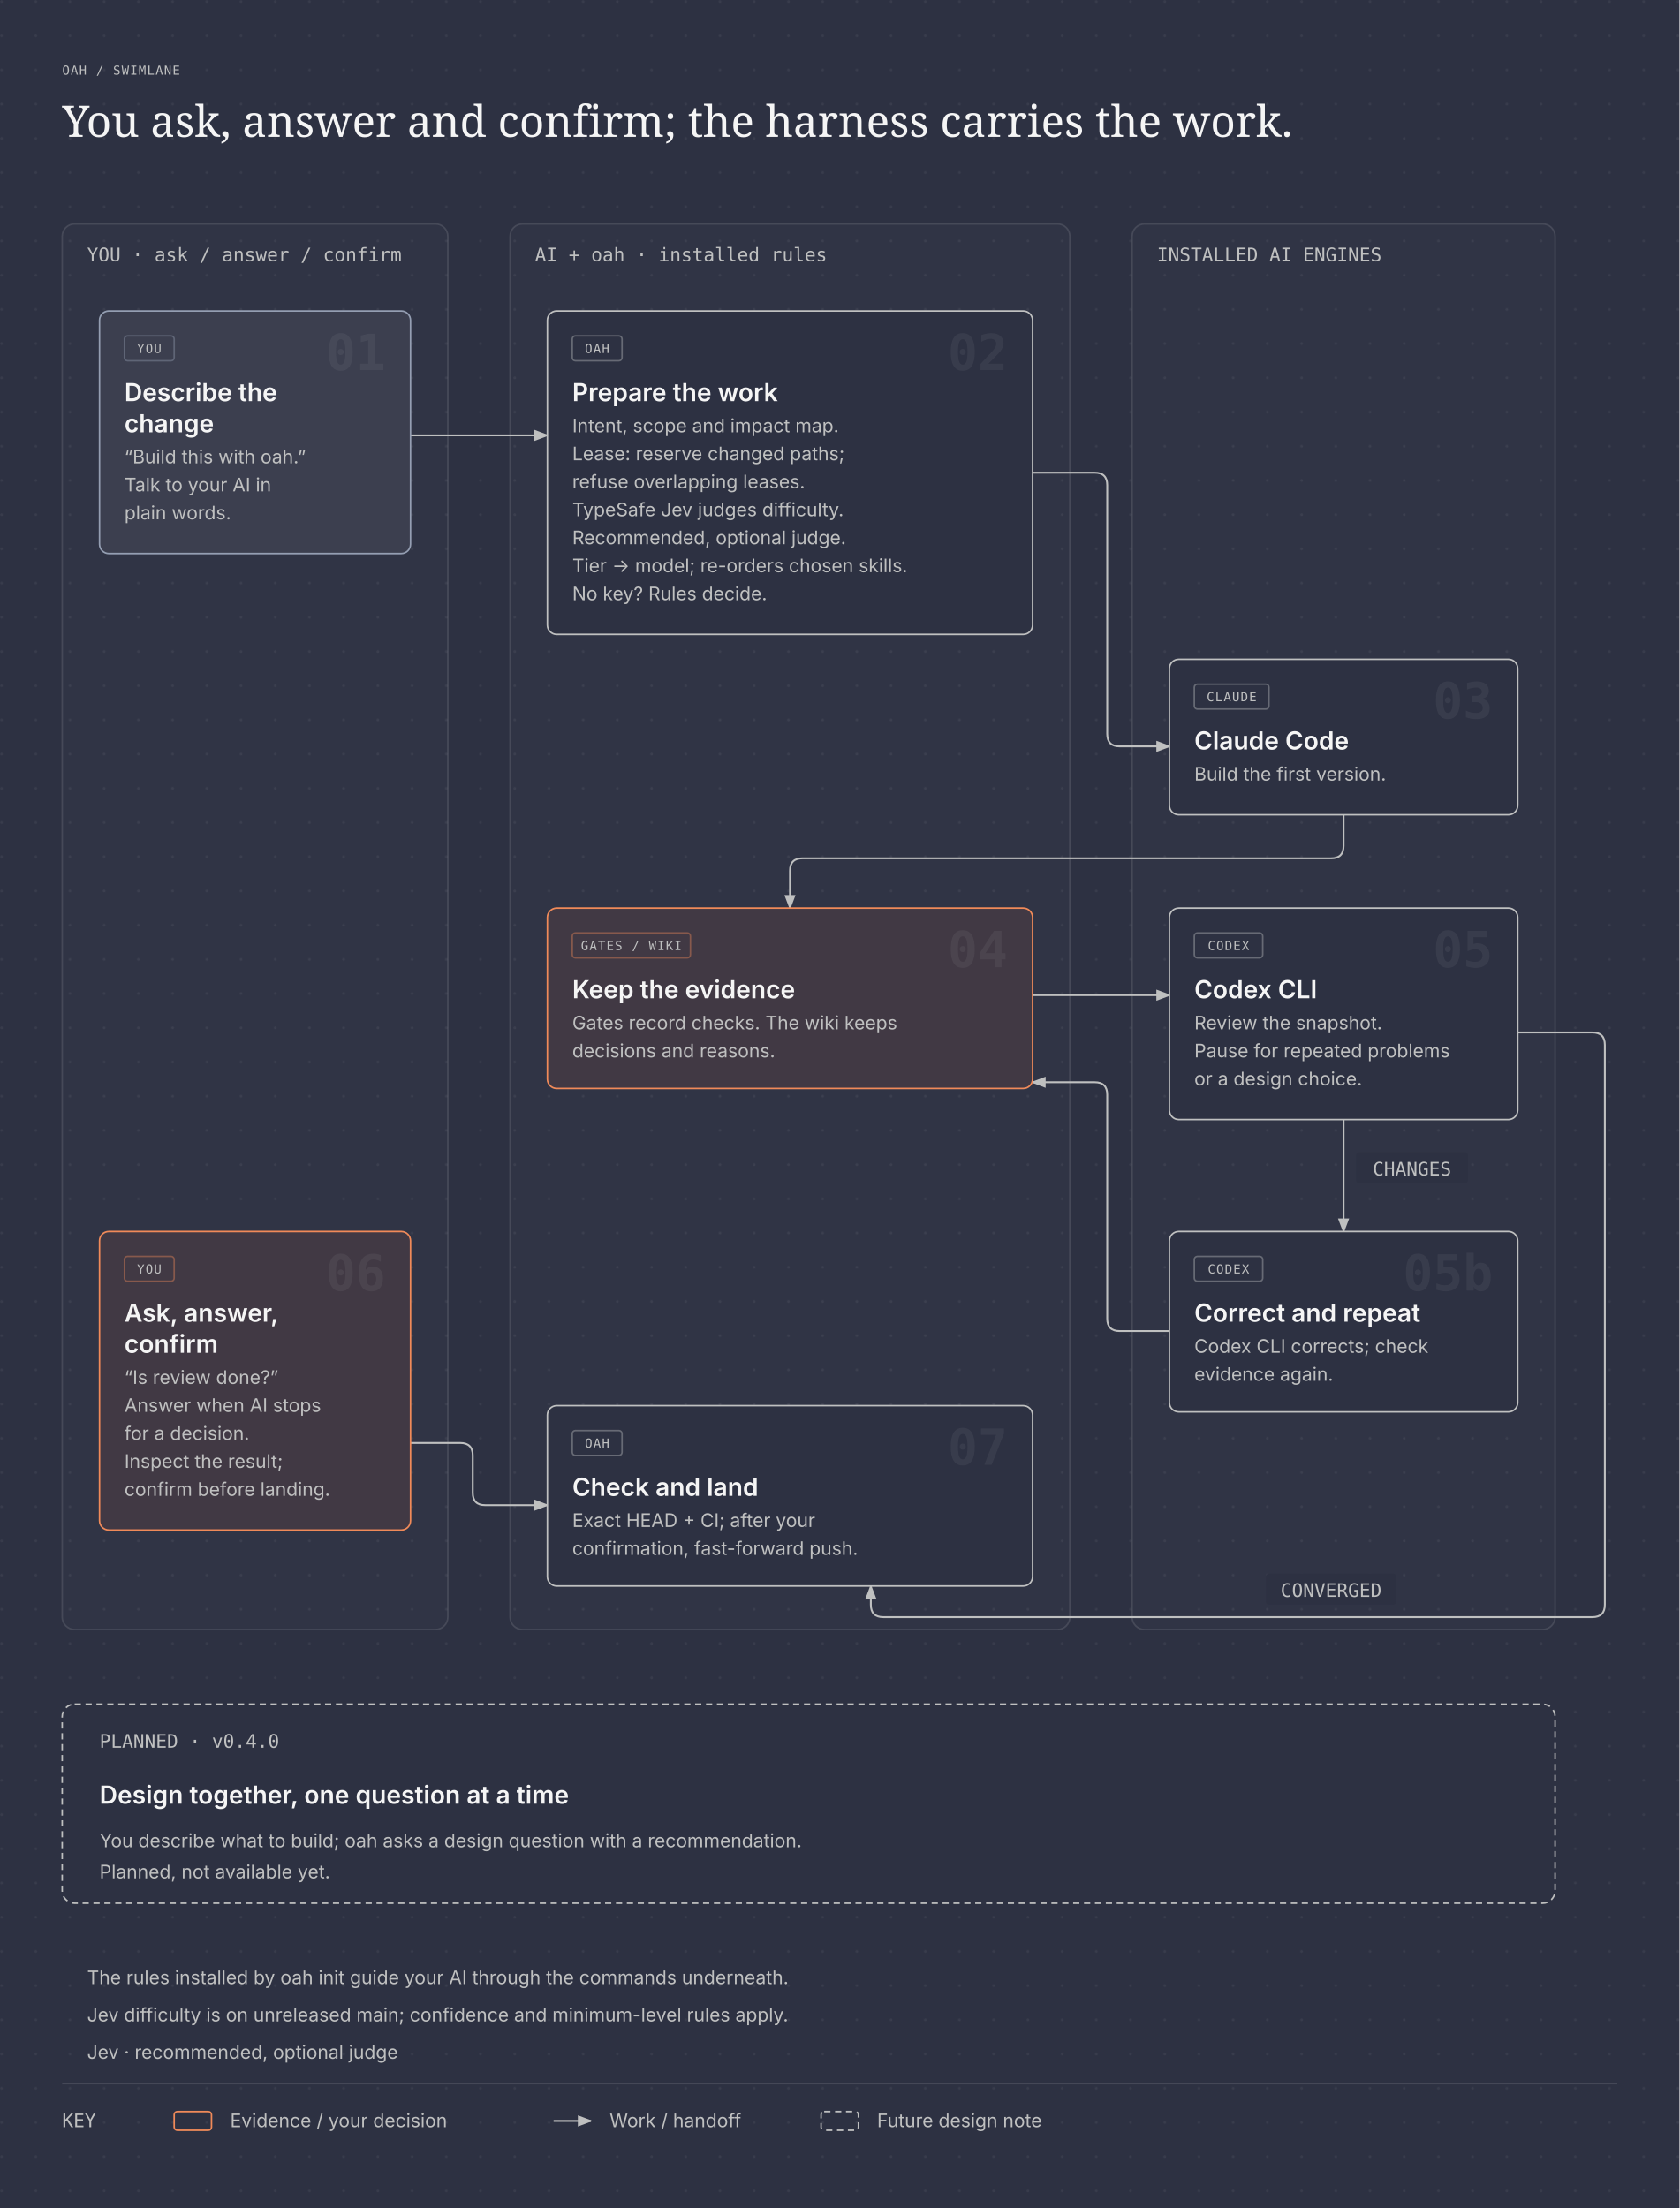
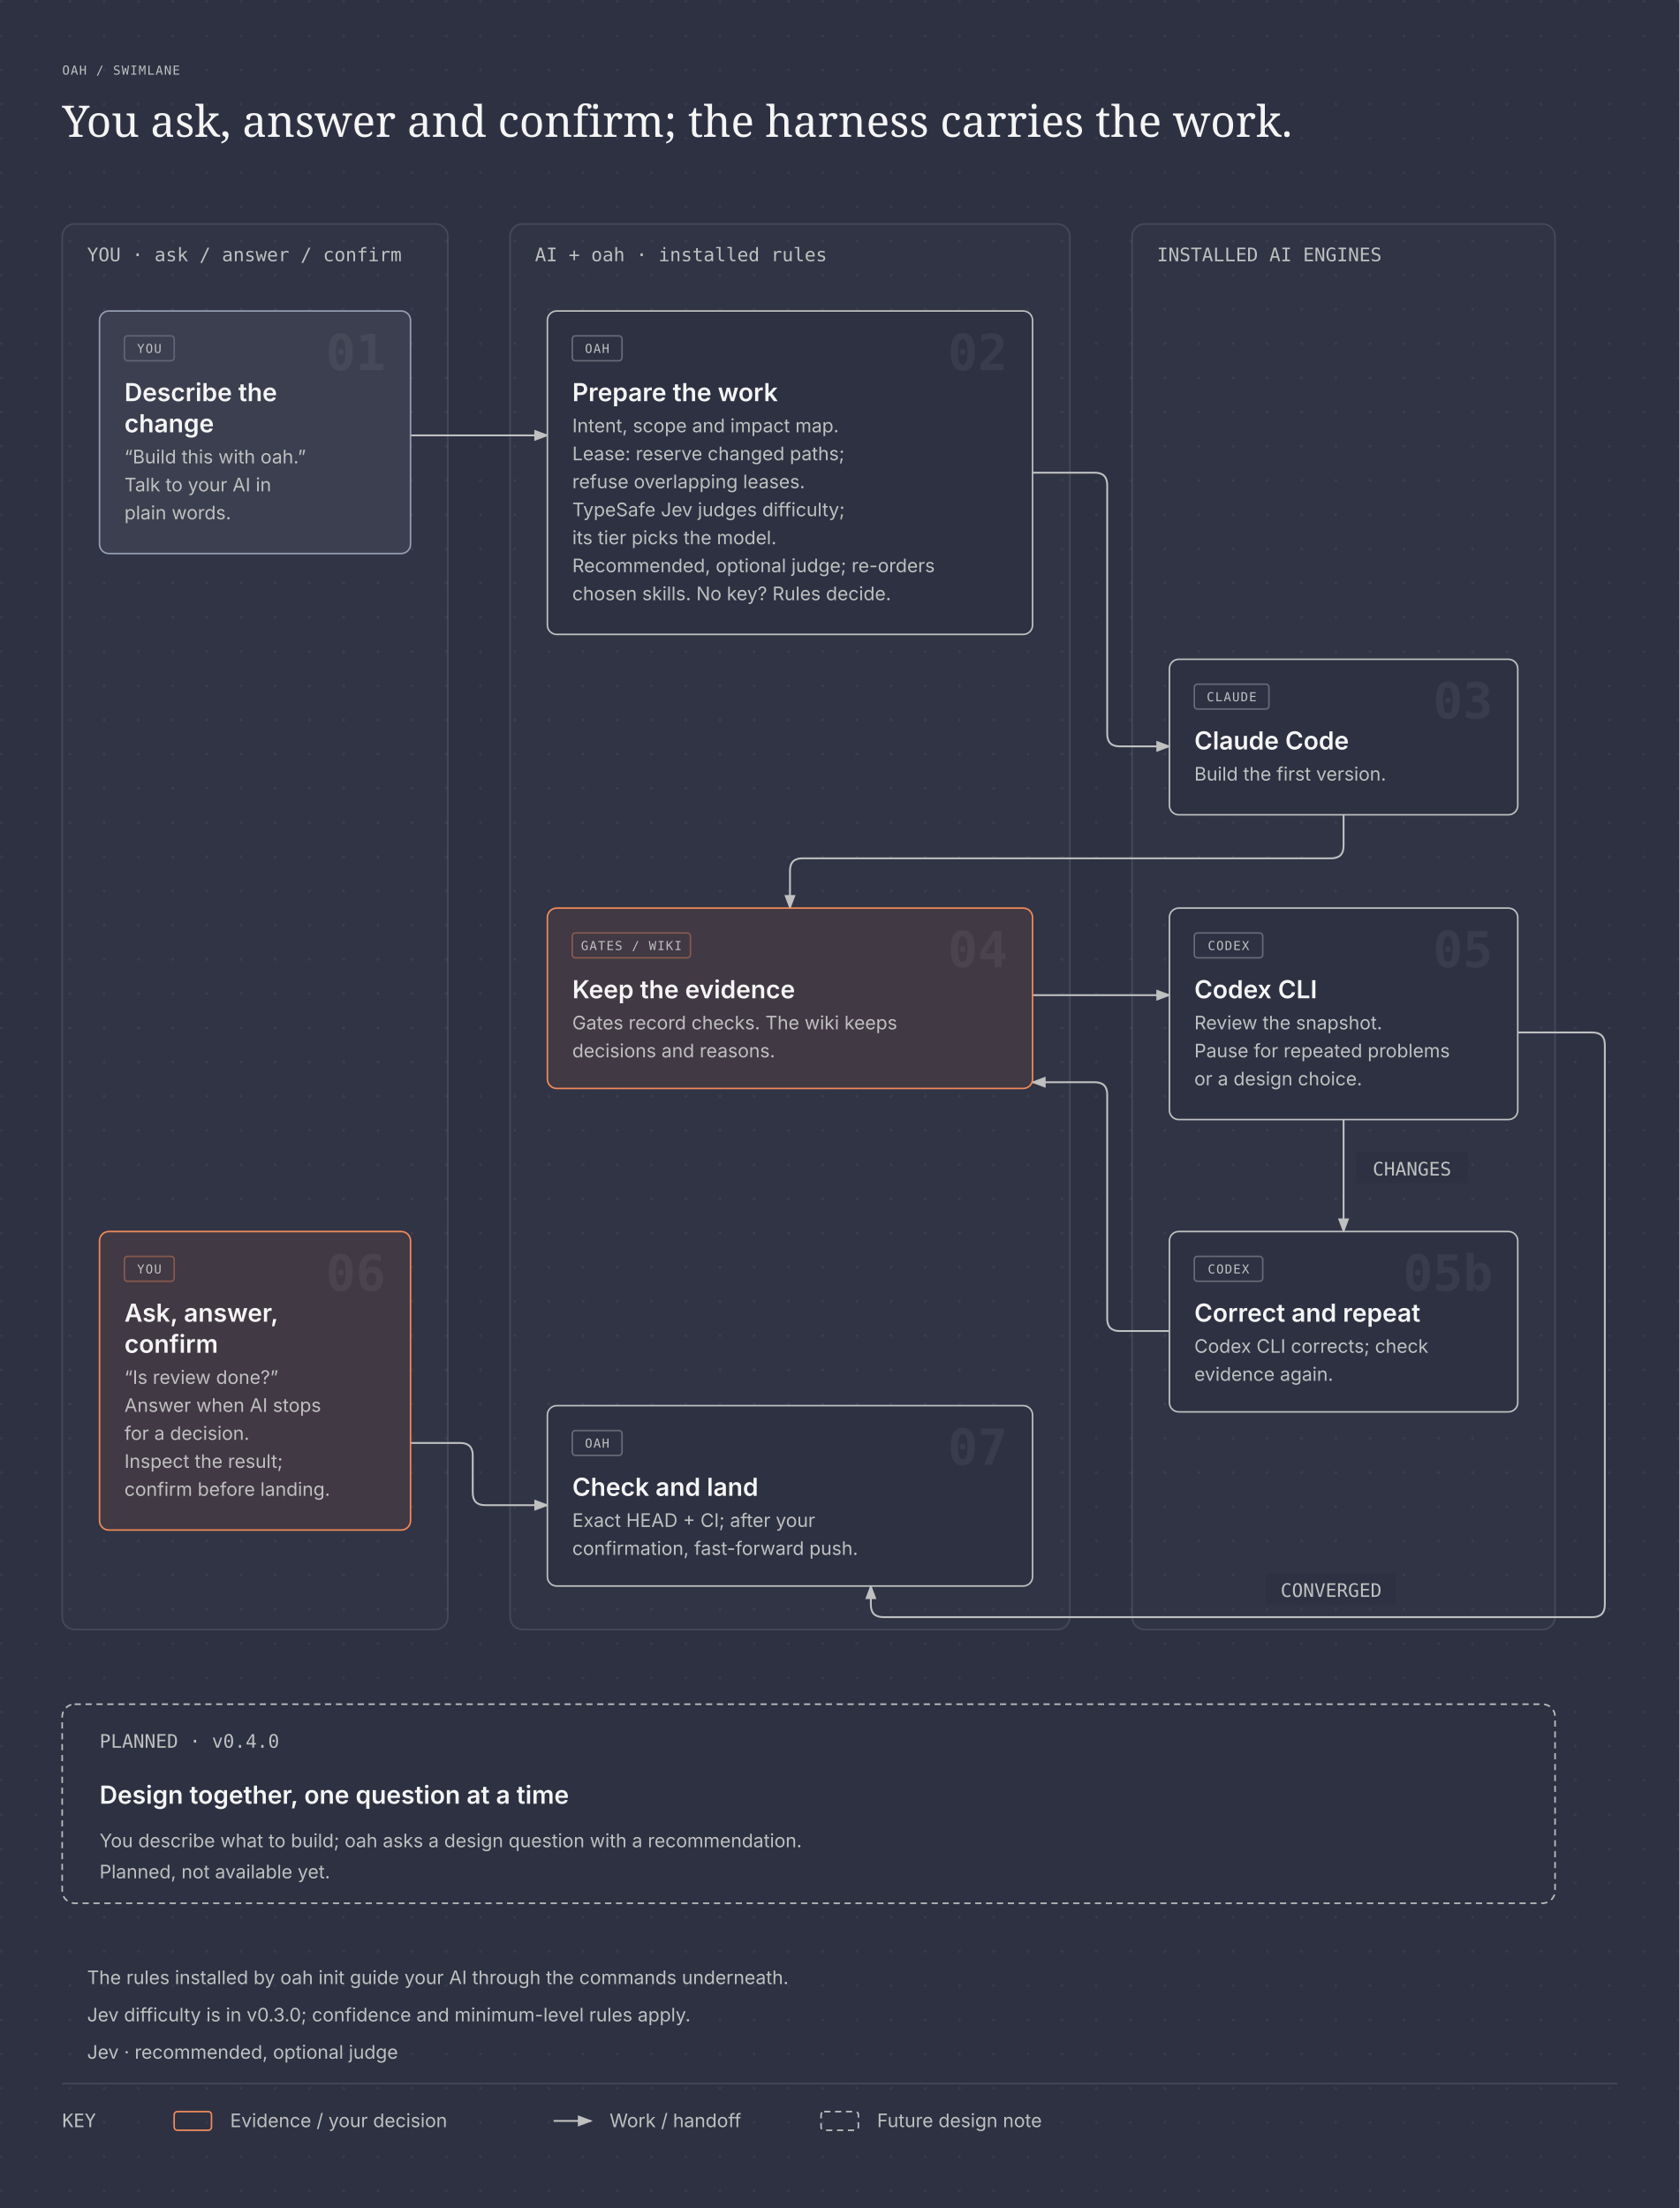
<svg xmlns="http://www.w3.org/2000/svg" viewBox="0 0 1080 1420" role="img" aria-labelledby="how-it-works-dark-title how-it-works-dark-desc" data-diagram-type="Swimlane" data-size="fit" id="how-it-works-dark-root">
  <defs>
    <style>#how-it-works-dark-root { font-family: "Geist", system-ui, -apple-system, "Segoe UI", sans-serif; color: #f5f5f5; }
      #how-it-works-dark-root .diagram-container { width: 100%; overflow-x: auto; }
      #how-it-works-dark-root text { font-family: "Geist", system-ui, -apple-system, "Segoe UI", sans-serif; fill: #f5f5f5; }
      #how-it-works-dark-root .title { font-family: "Instrument Serif", Georgia, serif; font-size: 28px; font-weight: 400; }
      #how-it-works-dark-root .node { font-size: 16px; font-weight: 600; }
      #how-it-works-dark-root .sub { font-family: "Geist", system-ui, -apple-system, "Segoe UI", sans-serif; font-size: 12px; font-weight: 400; fill: #bfc0c0; }
      #how-it-works-dark-root .technical { font-family: "Geist Mono", ui-monospace, "SFMono-Regular", Consolas, monospace; }
      #how-it-works-dark-root .label { font-size: 12px; font-family: "Geist Mono", ui-monospace, "SFMono-Regular", Consolas, monospace; font-weight: 400; fill: #bfc0c0; }
      #how-it-works-dark-root .prose { font-size: 12px; font-weight: 400; fill: #bfc0c0; }
      #how-it-works-dark-root .zone-label { font-size: 12px; font-family: "Geist Mono", ui-monospace, "SFMono-Regular", Consolas, monospace; font-weight: 500; fill: #bfc0c0; }
      #how-it-works-dark-root .arrow-label { font-size: 12px; font-family: "Geist Mono", ui-monospace, "SFMono-Regular", Consolas, monospace; font-weight: 400; fill: #bfc0c0; }
      #how-it-works-dark-root .tag { font-family: "Geist Mono", ui-monospace, "SFMono-Regular", Consolas, monospace; font-size: 8px; font-weight: 500; letter-spacing: .08em; fill: #bfc0c0; }
      #how-it-works-dark-root .ghost { font-family: "Geist Mono", ui-monospace, "SFMono-Regular", Consolas, monospace; font-size: 32px; font-weight: 600; fill: #f5f5f5; opacity: .06; }
      @media print {
#how-it-works-dark-root .diagram-container { overflow-x: visible; }
}</style>
    <pattern id="how-it-works-dark-dots" width="22" height="22" patternUnits="userSpaceOnUse">
      <circle cx="1" cy="1" r="0.9" fill="#f5f5f5" fill-opacity=".10" />
    </pattern>
    <marker id="how-it-works-dark-arrow" markerWidth="8" markerHeight="6" refX="7" refY="3" orient="auto">
      <polygon points="0 0, 8 3, 0 6" fill="#bfc0c0" />
    </marker>
    <marker id="how-it-works-dark-arrow-accent" markerWidth="8" markerHeight="6" refX="7" refY="3" orient="auto">
      <polygon points="0 0, 8 3, 0 6" fill="#f08a59" />
    </marker>
    <marker id="how-it-works-dark-arrow-link" markerWidth="8" markerHeight="6" refX="7" refY="3" orient="auto">
      <polygon points="0 0, 8 3, 0 6" fill="#739fdf" />
    </marker>
  </defs>
  <rect width="1080" height="1420" fill="#2d3142" />
  <rect width="1080" height="1420" fill="url(#how-it-works-dark-dots)" opacity=".55" />
  <text x="40" y="48" class="tag" text-anchor="start">OAH / SWIMLANE</text>
  <text x="40" y="88" class="title" text-anchor="start">You ask, answer and confirm; the harness carries the work.</text>
  <rect x="40" y="144" width="248" height="904" rx="8" fill="#f5f5f5" stroke="#f5f5f5" stroke-width="1" fill-opacity=".02" stroke-opacity=".12" />
  <text x="56" y="168" class="zone-label" text-anchor="start">YOU · ask / answer / confirm</text>
  <rect x="328" y="144" width="360" height="904" rx="8" fill="#f5f5f5" stroke="#f5f5f5" stroke-width="1" fill-opacity=".02" stroke-opacity=".12" />
  <text x="344" y="168" class="zone-label" text-anchor="start">AI + oah · installed rules</text>
  <rect x="728" y="144" width="272" height="904" rx="8" fill="#f5f5f5" stroke="#f5f5f5" stroke-width="1" fill-opacity=".02" stroke-opacity=".12" />
  <text x="744" y="168" class="zone-label" text-anchor="start">INSTALLED AI ENGINES</text>
  <rect x="40" y="1096" width="960" height="128" rx="8" fill="#2d3142" stroke="#bfc0c0" stroke-width="1" stroke-dasharray="4,3" />
  <text x="64" y="1124" class="label" text-anchor="start">PLANNED · v0.4.0</text>
  <text x="64" y="1160" class="node" text-anchor="start">Design together, one question at a time</text>
  <text x="64" y="1188" class="prose" text-anchor="start">You describe what to build; oah asks a design question with a recommendation.</text>
  <text x="64" y="1208" class="prose" text-anchor="start">Planned, not available yet.</text>
  <path d="M 264,280 L 352,280" data-edge-id="h1" data-from="request" data-to="prepare" data-label="" fill="none" stroke="#bfc0c0" stroke-width="1.2" marker-end="url(#how-it-works-dark-arrow)" />
  <path d="M 664,304 L 704,304 Q 712,304 712,312 L 712,472 Q 712,480 720,480 L 752,480" data-edge-id="h2" data-from="prepare" data-to="build" data-label="" fill="none" stroke="#bfc0c0" stroke-width="1.2" marker-end="url(#how-it-works-dark-arrow)" />
  <path d="M 864,524 L 864,544 Q 864,552 856,552 L 516,552 Q 508,552 508,560 L 508,584" data-edge-id="h3" data-from="build" data-to="evidence" data-label="" fill="none" stroke="#bfc0c0" stroke-width="1.2" marker-end="url(#how-it-works-dark-arrow)" />
  <path d="M 664,640 L 752,640" data-edge-id="h4" data-from="evidence" data-to="review" data-label="" fill="none" stroke="#bfc0c0" stroke-width="1.2" marker-end="url(#how-it-works-dark-arrow)" />
  <path d="M 864,720 L 864,792" data-edge-id="h5" data-from="review" data-to="fix" data-label="CHANGES" fill="none" stroke="#bfc0c0" stroke-width="1.2" marker-end="url(#how-it-works-dark-arrow)" />
  <path d="M 752,856 L 720,856 Q 712,856 712,848 L 712,704 Q 712,696 704,696 L 664,696" data-edge-id="h6" data-from="fix" data-to="evidence" data-label="" fill="none" stroke="#bfc0c0" stroke-width="1.2" marker-end="url(#how-it-works-dark-arrow)" />
  <path d="M 976,664 L 1024,664 Q 1032,664 1032,672 L 1032,1032 Q 1032,1040 1024,1040 L 568,1040 Q 560,1040 560,1032 L 560,1020" data-edge-id="h7" data-from="review" data-to="land" data-label="CONVERGED" fill="none" stroke="#bfc0c0" stroke-width="1.2" marker-end="url(#how-it-works-dark-arrow)" />
  <path d="M 264,928 L 296,928 Q 304,928 304,936 L 304,960 Q 304,968 312,968 L 352,968" data-edge-id="h8" data-from="confirm" data-to="land" data-label="" fill="none" stroke="#bfc0c0" stroke-width="1.2" marker-end="url(#how-it-works-dark-arrow)" />
  <rect x="872" y="741" width="72" height="20" rx="2" fill="#2d3142" />
  <text x="908" y="756" class="arrow-label" text-anchor="middle">CHANGES</text>
  <rect x="814" y="1012" width="84" height="20" rx="2" fill="#2d3142" />
  <text x="856" y="1027" class="arrow-label" text-anchor="middle">CONVERGED</text>
  <g data-node-id="request" data-source-label="Describe the change “Build this with oah.” Talk to your AI in plain words.">
    <rect x="64" y="200" width="200" height="156" rx="6" fill="#2d3142" />
    <rect x="64" y="200" width="200" height="156" rx="6" fill="#bfc0c0" stroke="#949eb2" stroke-width="1" fill-opacity=".10" />
    <g aria-hidden="true">
      <rect x="80" y="216" width="32" height="16" rx="2" fill="none" stroke="#949eb2" stroke-width="1" stroke-opacity=".4" />
      <text x="96" y="227" class="tag" text-anchor="middle">YOU</text>
      <text x="248" y="238" class="ghost" text-anchor="end">01</text>
    </g>
    <text x="80" y="258" class="node" text-anchor="start">Describe the</text>
    <text x="80" y="278" class="node" text-anchor="start">change</text>
    <text x="80" y="298" class="sub" text-anchor="start">“Build this with oah.”</text>
    <text x="80" y="316" class="sub" text-anchor="start">Talk to your AI in</text>
    <text x="80" y="334" class="sub" text-anchor="start">plain words.</text>
  </g>
-   <g data-node-id="prepare" data-source-label="Prepare the work Intent, scope and impact map. Lease: reserve changed paths; refuse overlapping leases. TypeSafe Jev judges difficulty. Recommended, optional judge. Tier → model; re-orders chosen skills. No key? Rules decide.">
+   <g data-node-id="prepare" data-source-label="Prepare the work Intent, scope and impact map. Lease: reserve changed paths; refuse overlapping leases. TypeSafe Jev judges difficulty; its tier picks the model. Recommended, optional judge; re-orders chosen skills. No key? Rules decide.">
    <rect x="352" y="200" width="312" height="208" rx="6" fill="#2d3142" />
    <rect x="352" y="200" width="312" height="208" rx="6" fill="#2d3142" stroke="#bfc0c0" stroke-width="1" />
    <g aria-hidden="true">
      <rect x="368" y="216" width="32" height="16" rx="2" fill="none" stroke="#bfc0c0" stroke-width="1" stroke-opacity=".4" />
      <text x="384" y="227" class="tag" text-anchor="middle">OAH</text>
      <text x="648" y="238" class="ghost" text-anchor="end">02</text>
    </g>
-     <text x="368" y="258" class="node" text-anchor="start">Prepare the work</text>
-     <text x="368" y="278" class="sub" text-anchor="start">Intent, scope and impact map.</text>
-     <text x="368" y="296" class="sub" text-anchor="start">Lease: reserve changed paths;</text>
-     <text x="368" y="314" class="sub" text-anchor="start">refuse overlapping leases.</text>
-     <text x="368" y="332" class="sub" text-anchor="start">TypeSafe Jev judges difficulty.</text>
-     <text x="368" y="350" class="sub" text-anchor="start">Recommended, optional judge.</text>
-     <text x="368" y="368" class="sub" text-anchor="start">Tier → model; re-orders chosen skills.</text>
-     <text x="368" y="386" class="sub" text-anchor="start">No key? Rules decide.</text>
+     <text x="368" text-anchor="start" y="258" class="node">Prepare the work</text>
+     <text x="368" text-anchor="start" y="278" class="sub">Intent, scope and impact map.</text>
+     <text x="368" text-anchor="start" y="296" class="sub">Lease: reserve changed paths;</text>
+     <text x="368" text-anchor="start" y="314" class="sub">refuse overlapping leases.</text>
+     <text x="368" text-anchor="start" y="332" class="sub">TypeSafe Jev judges difficulty;</text>
+     <text x="368" text-anchor="start" y="350" class="sub">its tier picks the model.</text>
+     <text x="368" text-anchor="start" y="368" class="sub">Recommended, optional judge; re-orders</text>
+     <text x="368" text-anchor="start" y="386" class="sub">chosen skills. No key? Rules decide.</text>
  </g>
  <g data-node-id="build" data-source-label="Claude Code Build the first version.">
    <rect x="752" y="424" width="224" height="100" rx="6" fill="#2d3142" />
    <rect x="752" y="424" width="224" height="100" rx="6" fill="#2d3142" stroke="#bfc0c0" stroke-width="1" />
    <g aria-hidden="true">
      <rect x="768" y="440" width="48" height="16" rx="2" fill="none" stroke="#bfc0c0" stroke-width="1" stroke-opacity=".4" />
      <text x="792" y="451" class="tag" text-anchor="middle">CLAUDE</text>
      <text x="960" y="462" class="ghost" text-anchor="end">03</text>
    </g>
    <text x="768" y="482" class="node" text-anchor="start">Claude Code</text>
    <text x="768" y="502" class="sub" text-anchor="start">Build the first version.</text>
  </g>
  <g data-node-id="evidence" data-source-label="Keep the evidence Gates record checks. The wiki keeps decisions and reasons.">
    <rect x="352" y="584" width="312" height="116" rx="6" fill="#2d3142" />
    <rect x="352" y="584" width="312" height="116" rx="6" fill="#f08a59" stroke="#f08a59" stroke-width="1" fill-opacity=".10" />
    <g aria-hidden="true">
      <rect x="368" y="600" width="76" height="16" rx="2" fill="none" stroke="#f08a59" stroke-width="1" stroke-opacity=".4" />
      <text x="406" y="611" class="tag" text-anchor="middle">GATES / WIKI</text>
      <text x="648" y="622" class="ghost" text-anchor="end">04</text>
    </g>
    <text x="368" y="642" class="node" text-anchor="start">Keep the evidence</text>
    <text x="368" y="662" class="sub" text-anchor="start">Gates record checks. The wiki keeps</text>
    <text x="368" y="680" class="sub" text-anchor="start">decisions and reasons.</text>
  </g>
  <g data-node-id="review" data-source-label="Codex CLI Review the snapshot. Pause for repeated problems or a design choice.">
    <rect x="752" y="584" width="224" height="136" rx="6" fill="#2d3142" />
    <rect x="752" y="584" width="224" height="136" rx="6" fill="#2d3142" stroke="#bfc0c0" stroke-width="1" />
    <g aria-hidden="true">
      <rect x="768" y="600" width="44" height="16" rx="2" fill="none" stroke="#bfc0c0" stroke-width="1" stroke-opacity=".4" />
      <text x="790" y="611" class="tag" text-anchor="middle">CODEX</text>
      <text x="960" y="622" class="ghost" text-anchor="end">05</text>
    </g>
    <text x="768" y="642" class="node" text-anchor="start">Codex CLI</text>
    <text x="768" y="662" class="sub" text-anchor="start">Review the snapshot.</text>
    <text x="768" y="680" class="sub" text-anchor="start">Pause for repeated problems</text>
    <text x="768" y="698" class="sub" text-anchor="start">or a design choice.</text>
  </g>
  <g data-node-id="fix" data-source-label="Correct and repeat Codex CLI corrects; check evidence again.">
    <rect x="752" y="792" width="224" height="116" rx="6" fill="#2d3142" />
    <rect x="752" y="792" width="224" height="116" rx="6" fill="#2d3142" stroke="#bfc0c0" stroke-width="1" />
    <g aria-hidden="true">
      <rect x="768" y="808" width="44" height="16" rx="2" fill="none" stroke="#bfc0c0" stroke-width="1" stroke-opacity=".4" />
      <text x="790" y="819" class="tag" text-anchor="middle">CODEX</text>
      <text x="960" y="830" class="ghost" text-anchor="end">05b</text>
    </g>
    <text x="768" y="850" class="node" text-anchor="start">Correct and repeat</text>
    <text x="768" y="870" class="sub" text-anchor="start">Codex CLI corrects; check</text>
    <text x="768" y="888" class="sub" text-anchor="start">evidence again.</text>
  </g>
  <g data-node-id="confirm" data-source-label="Ask, answer, confirm “Is review done?” Answer when AI stops for a decision. Inspect the result; confirm before landing.">
    <rect x="64" y="792" width="200" height="192" rx="6" fill="#2d3142" />
    <rect x="64" y="792" width="200" height="192" rx="6" fill="#f08a59" stroke="#f08a59" stroke-width="1" fill-opacity=".10" />
    <g aria-hidden="true">
      <rect x="80" y="808" width="32" height="16" rx="2" fill="none" stroke="#f08a59" stroke-width="1" stroke-opacity=".4" />
      <text x="96" y="819" class="tag" text-anchor="middle">YOU</text>
      <text x="248" y="830" class="ghost" text-anchor="end">06</text>
    </g>
    <text x="80" y="850" class="node" text-anchor="start">Ask, answer,</text>
    <text x="80" y="870" class="node" text-anchor="start">confirm</text>
    <text x="80" y="890" class="sub" text-anchor="start">“Is review done?”</text>
    <text x="80" y="908" class="sub" text-anchor="start">Answer when AI stops</text>
    <text x="80" y="926" class="sub" text-anchor="start">for a decision.</text>
    <text x="80" y="944" class="sub" text-anchor="start">Inspect the result;</text>
    <text x="80" y="962" class="sub" text-anchor="start">confirm before landing.</text>
  </g>
  <g data-node-id="land" data-source-label="Check and land Exact HEAD + CI; after your confirmation, fast-forward push.">
    <rect x="352" y="904" width="312" height="116" rx="6" fill="#2d3142" />
    <rect x="352" y="904" width="312" height="116" rx="6" fill="#2d3142" stroke="#bfc0c0" stroke-width="1" />
    <g aria-hidden="true">
      <rect x="368" y="920" width="32" height="16" rx="2" fill="none" stroke="#bfc0c0" stroke-width="1" stroke-opacity=".4" />
      <text x="384" y="931" class="tag" text-anchor="middle">OAH</text>
      <text x="648" y="942" class="ghost" text-anchor="end">07</text>
    </g>
    <text x="368" y="962" class="node" text-anchor="start">Check and land</text>
    <text x="368" y="982" class="sub" text-anchor="start">Exact HEAD + CI; after your</text>
    <text x="368" y="1000" class="sub" text-anchor="start">confirmation, fast-forward push.</text>
  </g>
  <text x="56" y="1276" class="prose" text-anchor="start">The rules installed by oah init guide your AI through the commands underneath.</text>
-   <text x="56" y="1300" class="prose" text-anchor="start">Jev difficulty is on unreleased main; confidence and minimum-level rules apply.</text>
+   <text x="56" y="1300" class="prose" text-anchor="start">Jev difficulty is in v0.3.0; confidence and minimum-level rules apply.</text>
  <line x1="40" y1="1340" x2="1040" y2="1340" stroke="#f5f5f5" stroke-opacity=".12" />
  <text x="40" y="1368" class="zone-label" text-anchor="start">KEY</text>
  <rect x="112" y="1358" width="24" height="12" rx="2" fill="none" stroke="#f08a59" stroke-width="1" />
  <text x="148" y="1368" class="prose" text-anchor="start">Evidence / your decision</text>
  <path d="M 356,1364 h 24" fill="none" stroke="#bfc0c0" stroke-width="1.2" marker-end="url(#how-it-works-dark-arrow)" />
  <text x="392" y="1368" class="prose" text-anchor="start">Work / handoff</text>
  <rect x="528" y="1358" width="24" height="12" rx="2" fill="none" stroke="#bfc0c0" stroke-width="1" stroke-dasharray="4,3" />
  <text x="564" y="1368" class="prose" text-anchor="start">Future design note</text>
  <text x="56" y="1324" class="prose" text-anchor="start">Jev · recommended, optional judge</text>
</svg>
